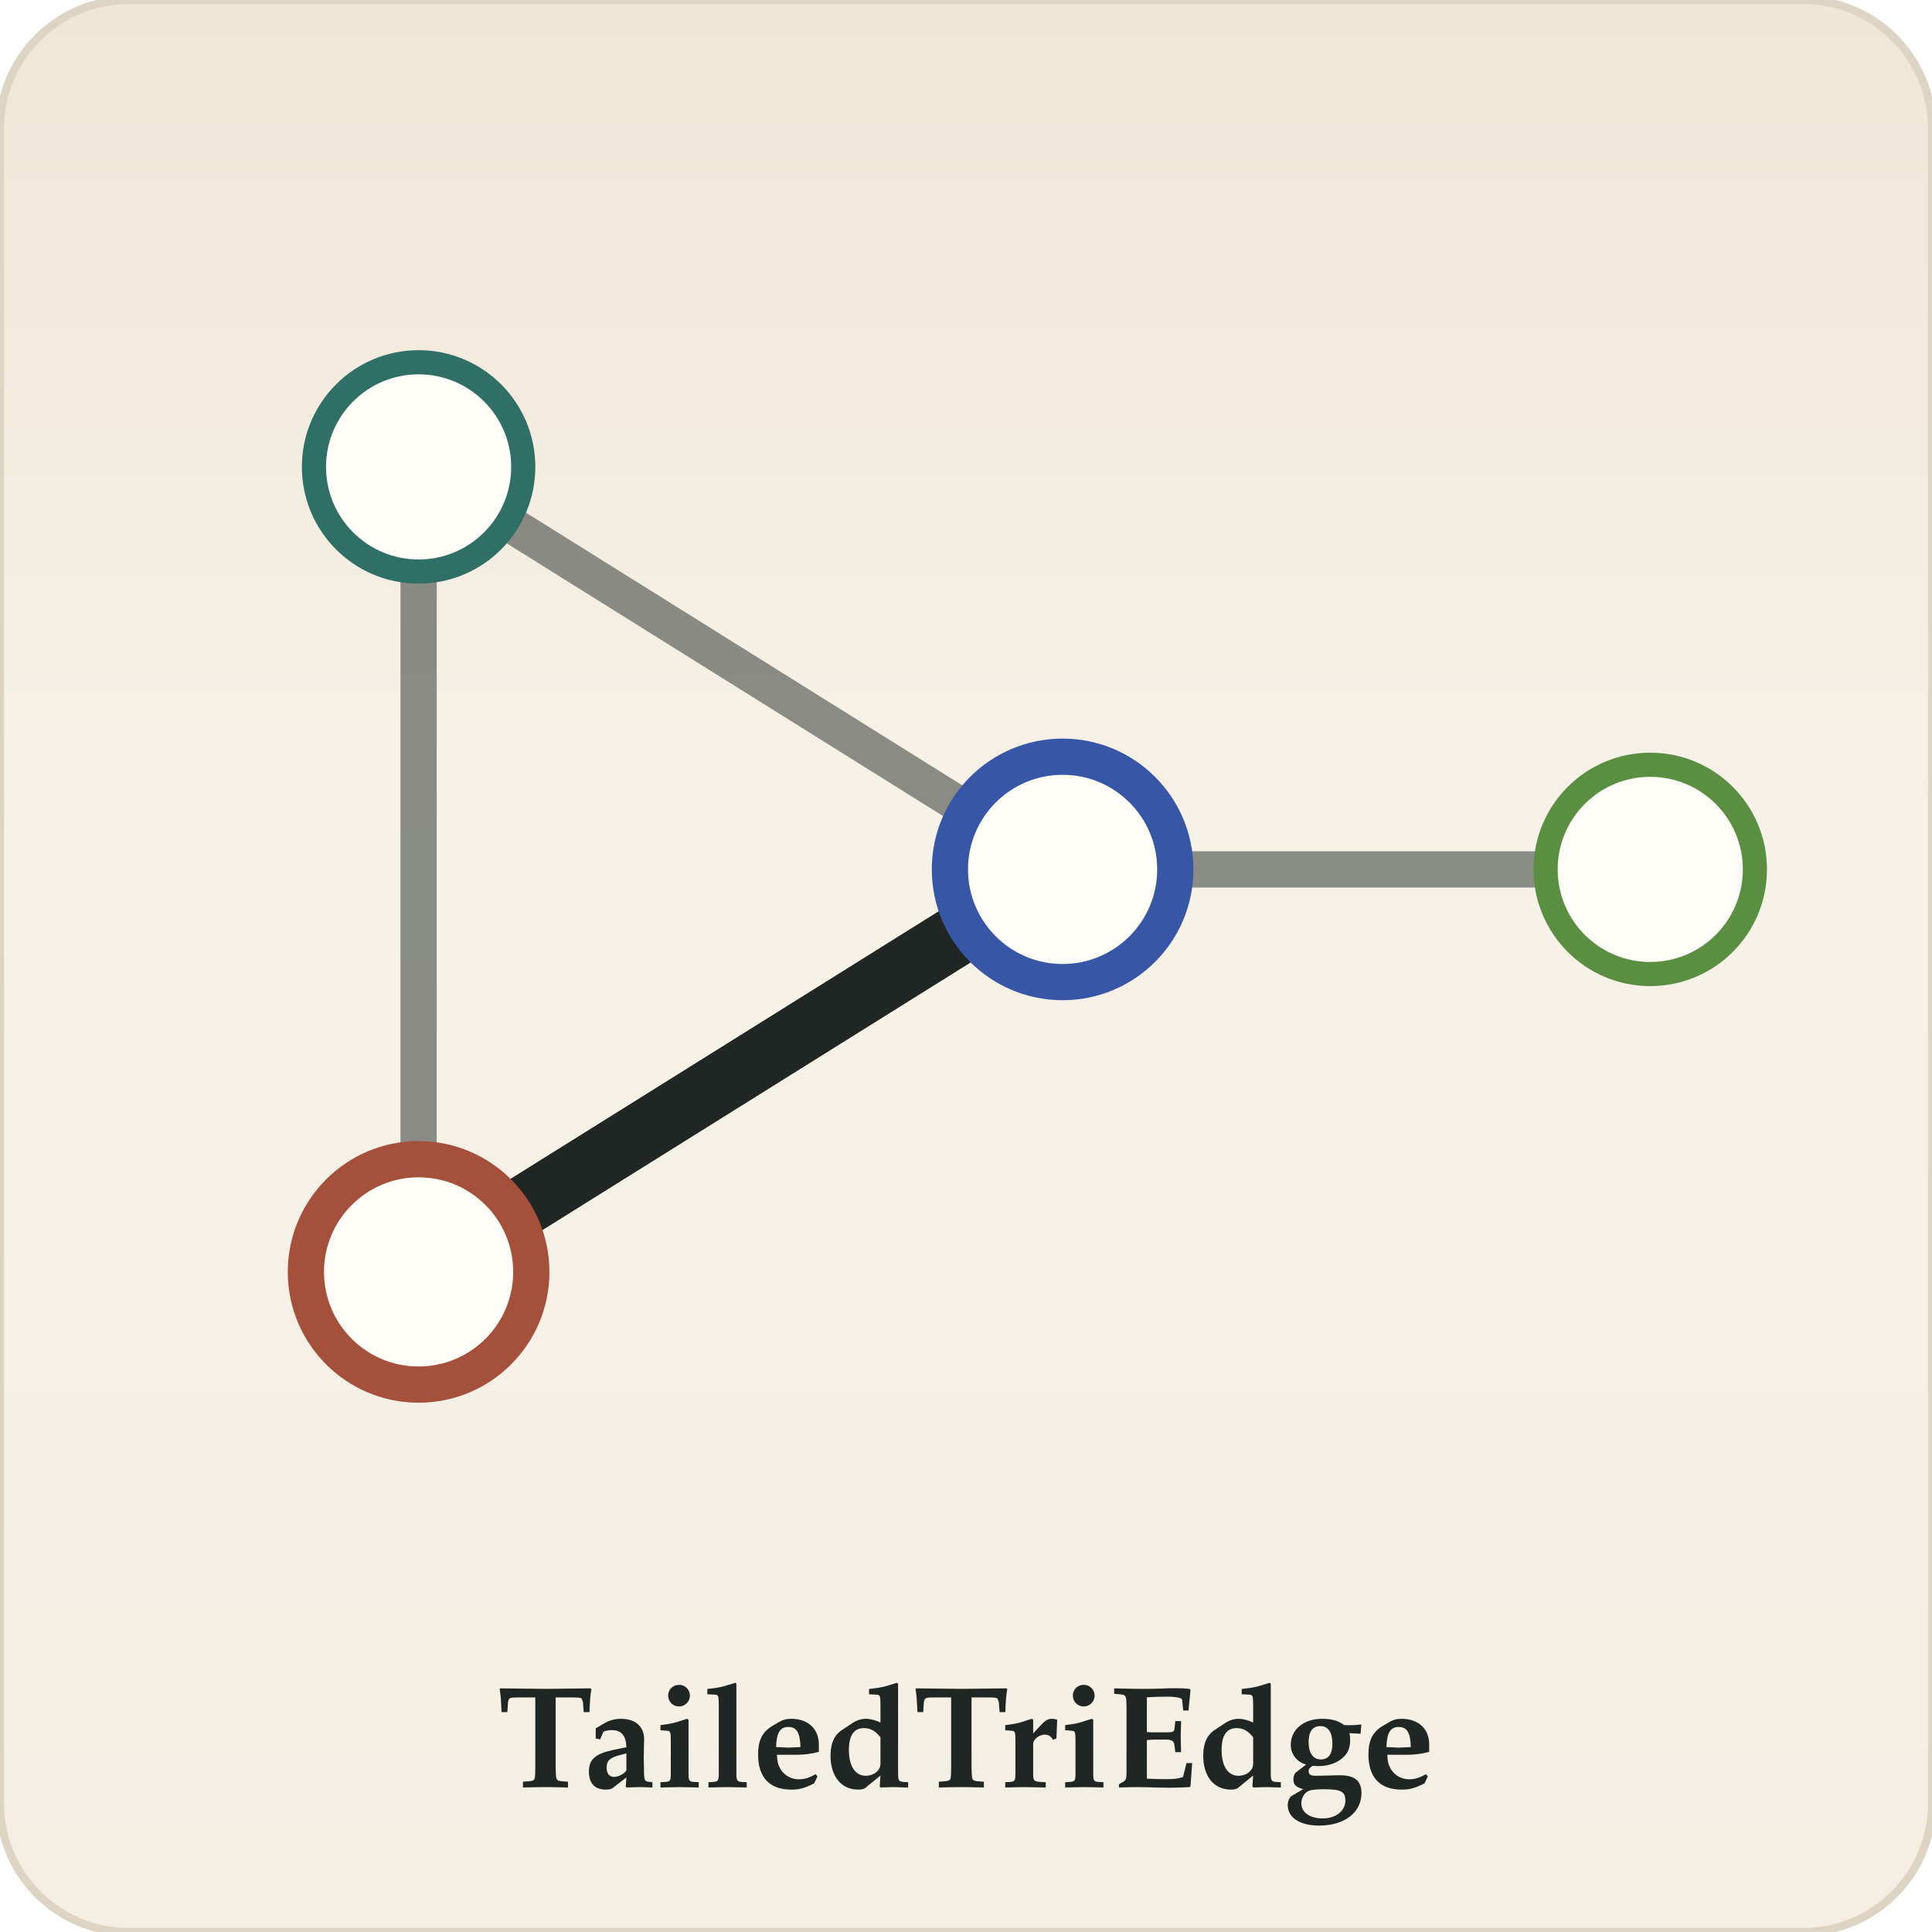
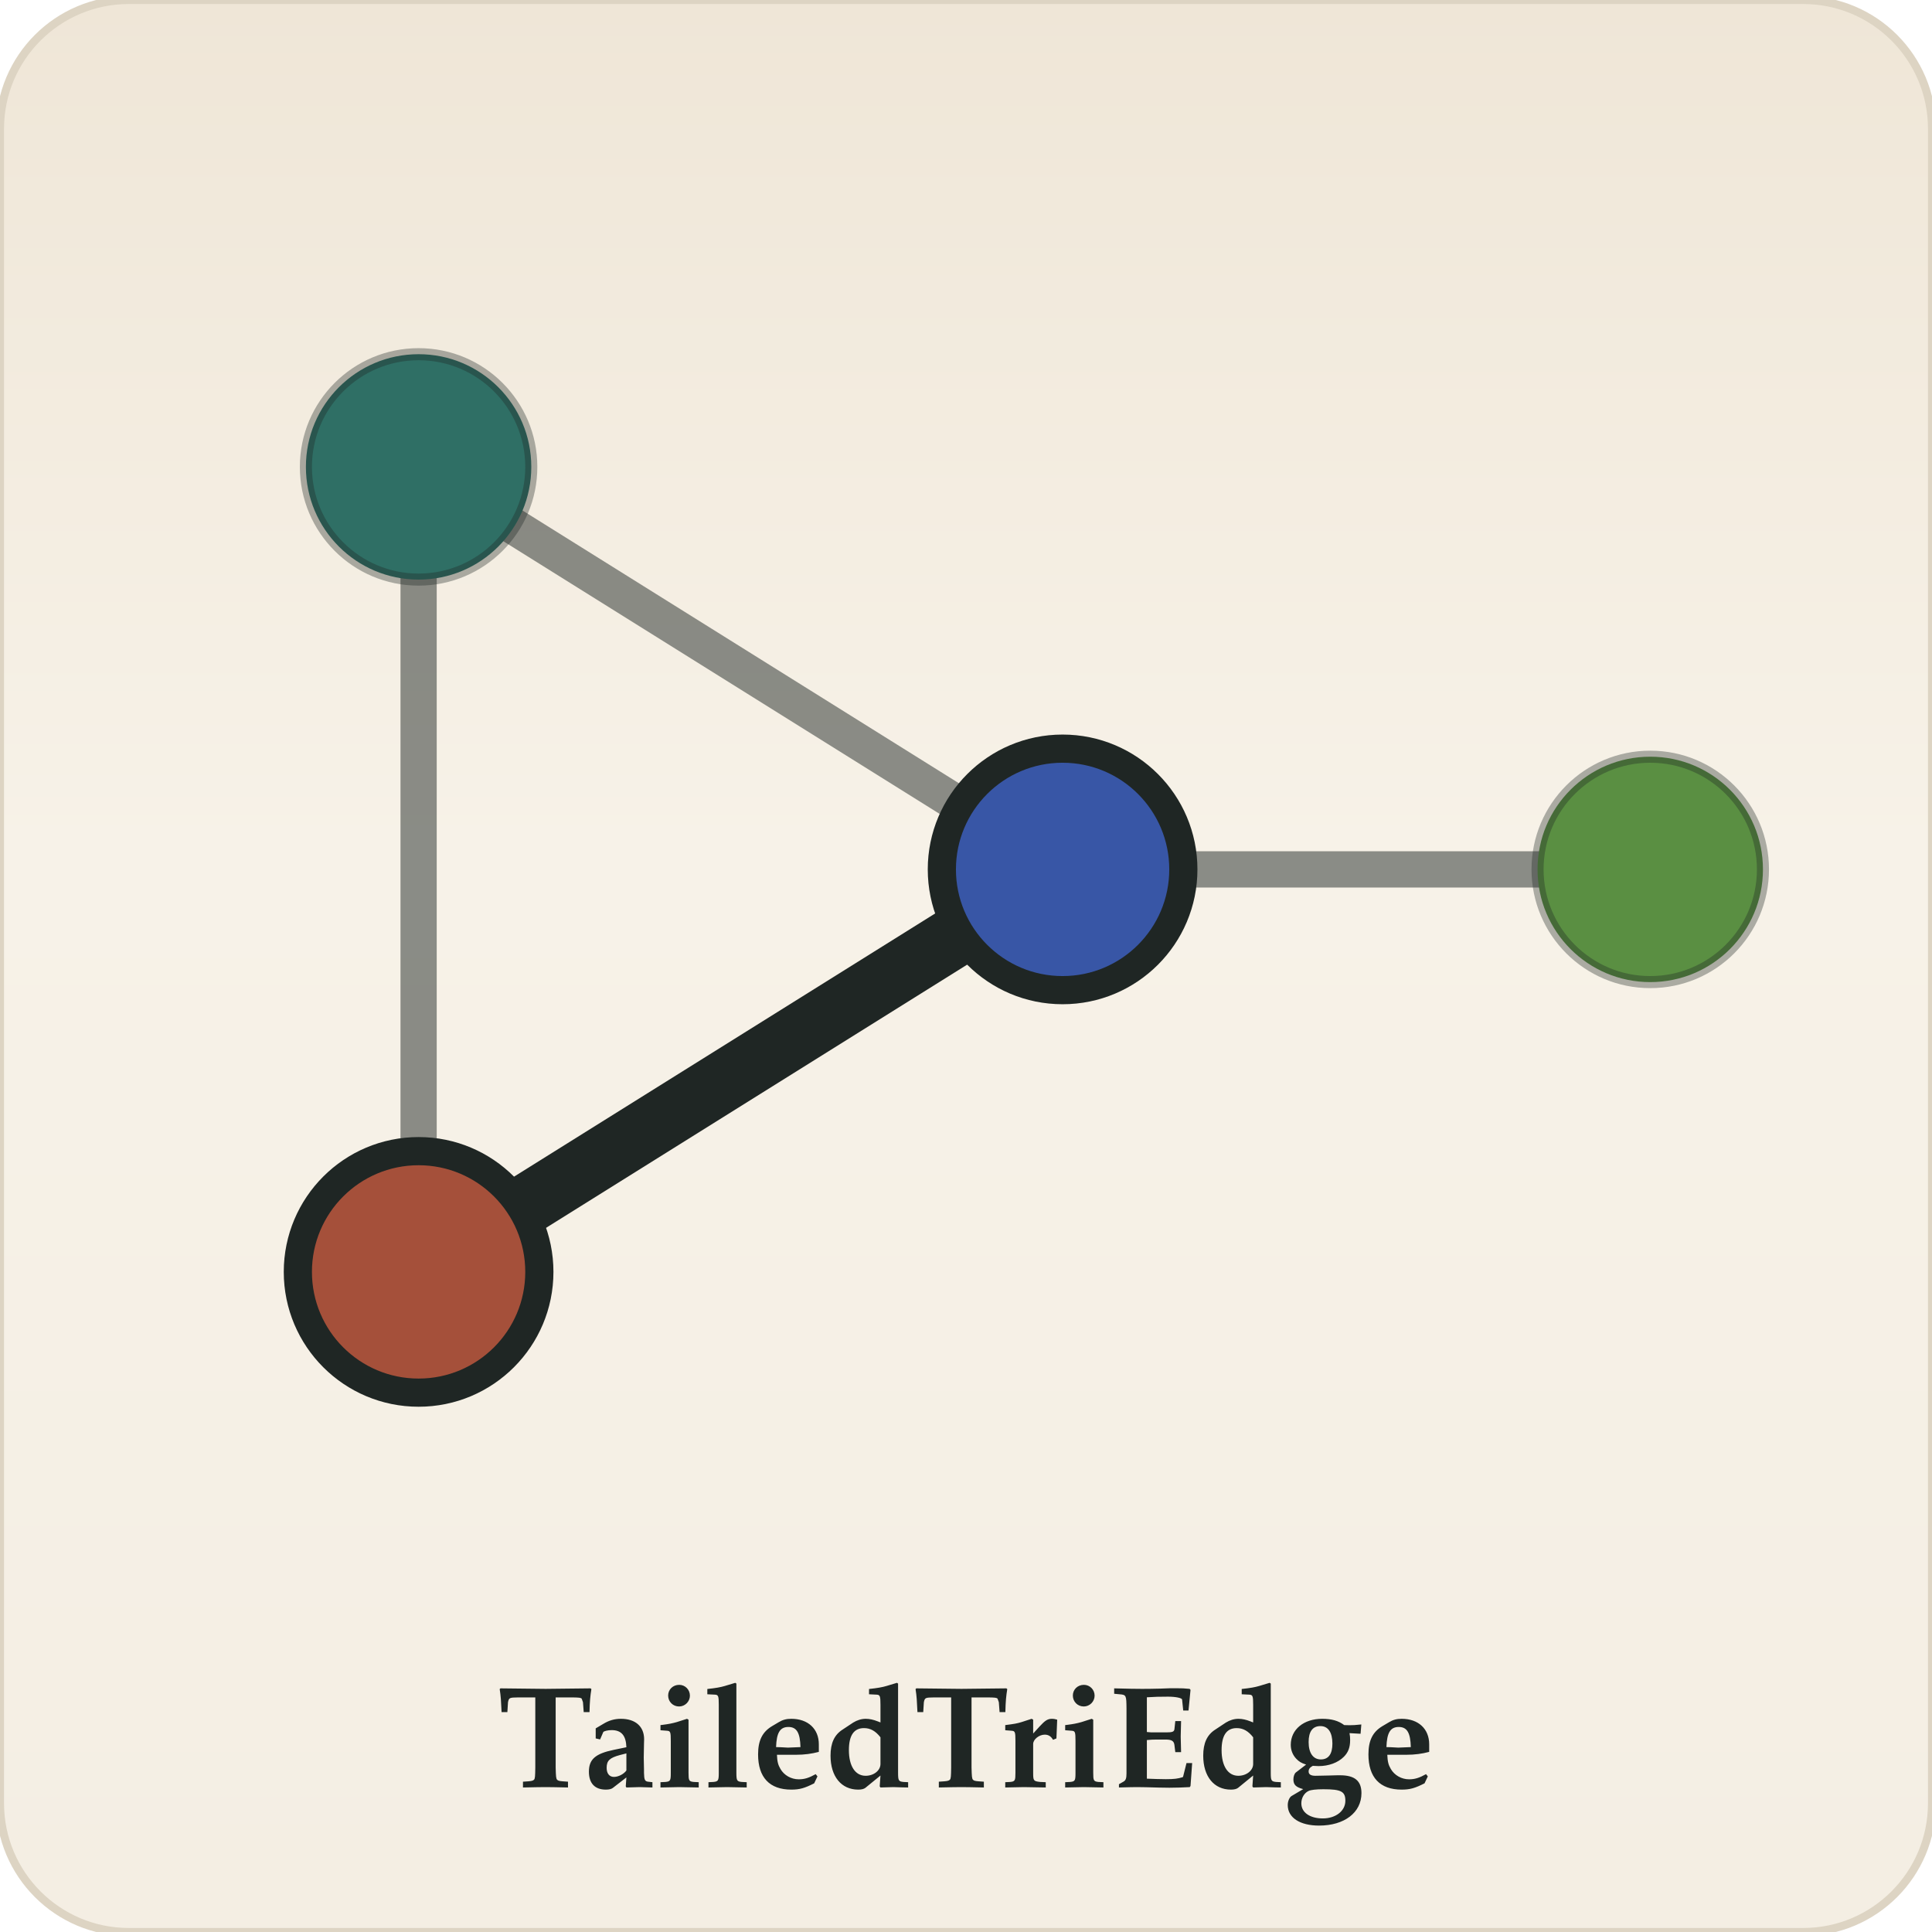
<svg xmlns="http://www.w3.org/2000/svg" viewBox="0 0 240 240" width="240" height="240" role="img" aria-label="TailedTriEdge (orbit 8)">
  <defs>
    <linearGradient id="paper" x1="0" y1="0" x2="0" y2="240" gradientUnits="userSpaceOnUse">
      <stop offset="0" stop-color="#efe6d7" />
      <stop offset="0.44" stop-color="#f7f2e8" />
      <stop offset="1" stop-color="#f4eee3" />
    </linearGradient>
  </defs>
  <rect width="240" height="240" rx="16" fill="url(#paper)" stroke="#ddd4c3" stroke-width="1" />
  <line x1="52.0" y1="58.0" x2="52.0" y2="158.0" stroke="#1f2624" stroke-opacity="0.5" stroke-width="4.5" stroke-linecap="round" />
  <line x1="52.0" y1="58.0" x2="132.0" y2="108.0" stroke="#1f2624" stroke-opacity="0.5" stroke-width="4.5" stroke-linecap="round" />
  <line x1="132.0" y1="108.0" x2="205.0" y2="108.0" stroke="#1f2624" stroke-opacity="0.5" stroke-width="4.5" stroke-linecap="round" />
  <line x1="52.0" y1="158.0" x2="132.0" y2="108.0" stroke="#1f2624" stroke-width="7.5" stroke-linecap="round" />
-   <circle cx="52.0" cy="58.0" r="13" fill="#fffdf8" stroke="#2f6f65" stroke-width="3.0" />
-   <circle cx="52.0" cy="158.0" r="14" fill="#fffdf8" stroke="#a5503a" stroke-width="4.5" />
-   <circle cx="132.0" cy="108.0" r="14" fill="#fffdf8" stroke="#3856a6" stroke-width="4.5" />
-   <circle cx="205.0" cy="108.0" r="13" fill="#fffdf8" stroke="#5a8f42" stroke-width="3.0" />
+   <circle cx="52.0" cy="58.0" r="14" fill="#2f6f65" stroke="#1f2624" stroke-width="1.5" stroke-opacity="0.35" />
+   <circle cx="52.0" cy="158.0" r="15" fill="#a5503a" stroke="#1f2624" stroke-width="3.5" stroke-opacity="1.0" />
+   <circle cx="132.0" cy="108.0" r="15" fill="#3856a6" stroke="#1f2624" stroke-width="3.5" stroke-opacity="1.0" />
+   <circle cx="205.0" cy="108.0" r="14" fill="#5a8f42" stroke="#1f2624" stroke-width="1.5" stroke-opacity="0.35" />
  <text x="120.0" y="222" text-anchor="middle" font-family="Iowan Old Style, Palatino Linotype, Book Antiqua, Georgia, serif" font-size="18" font-weight="600" fill="#1f2624">TailedTriEdge</text>
</svg>
